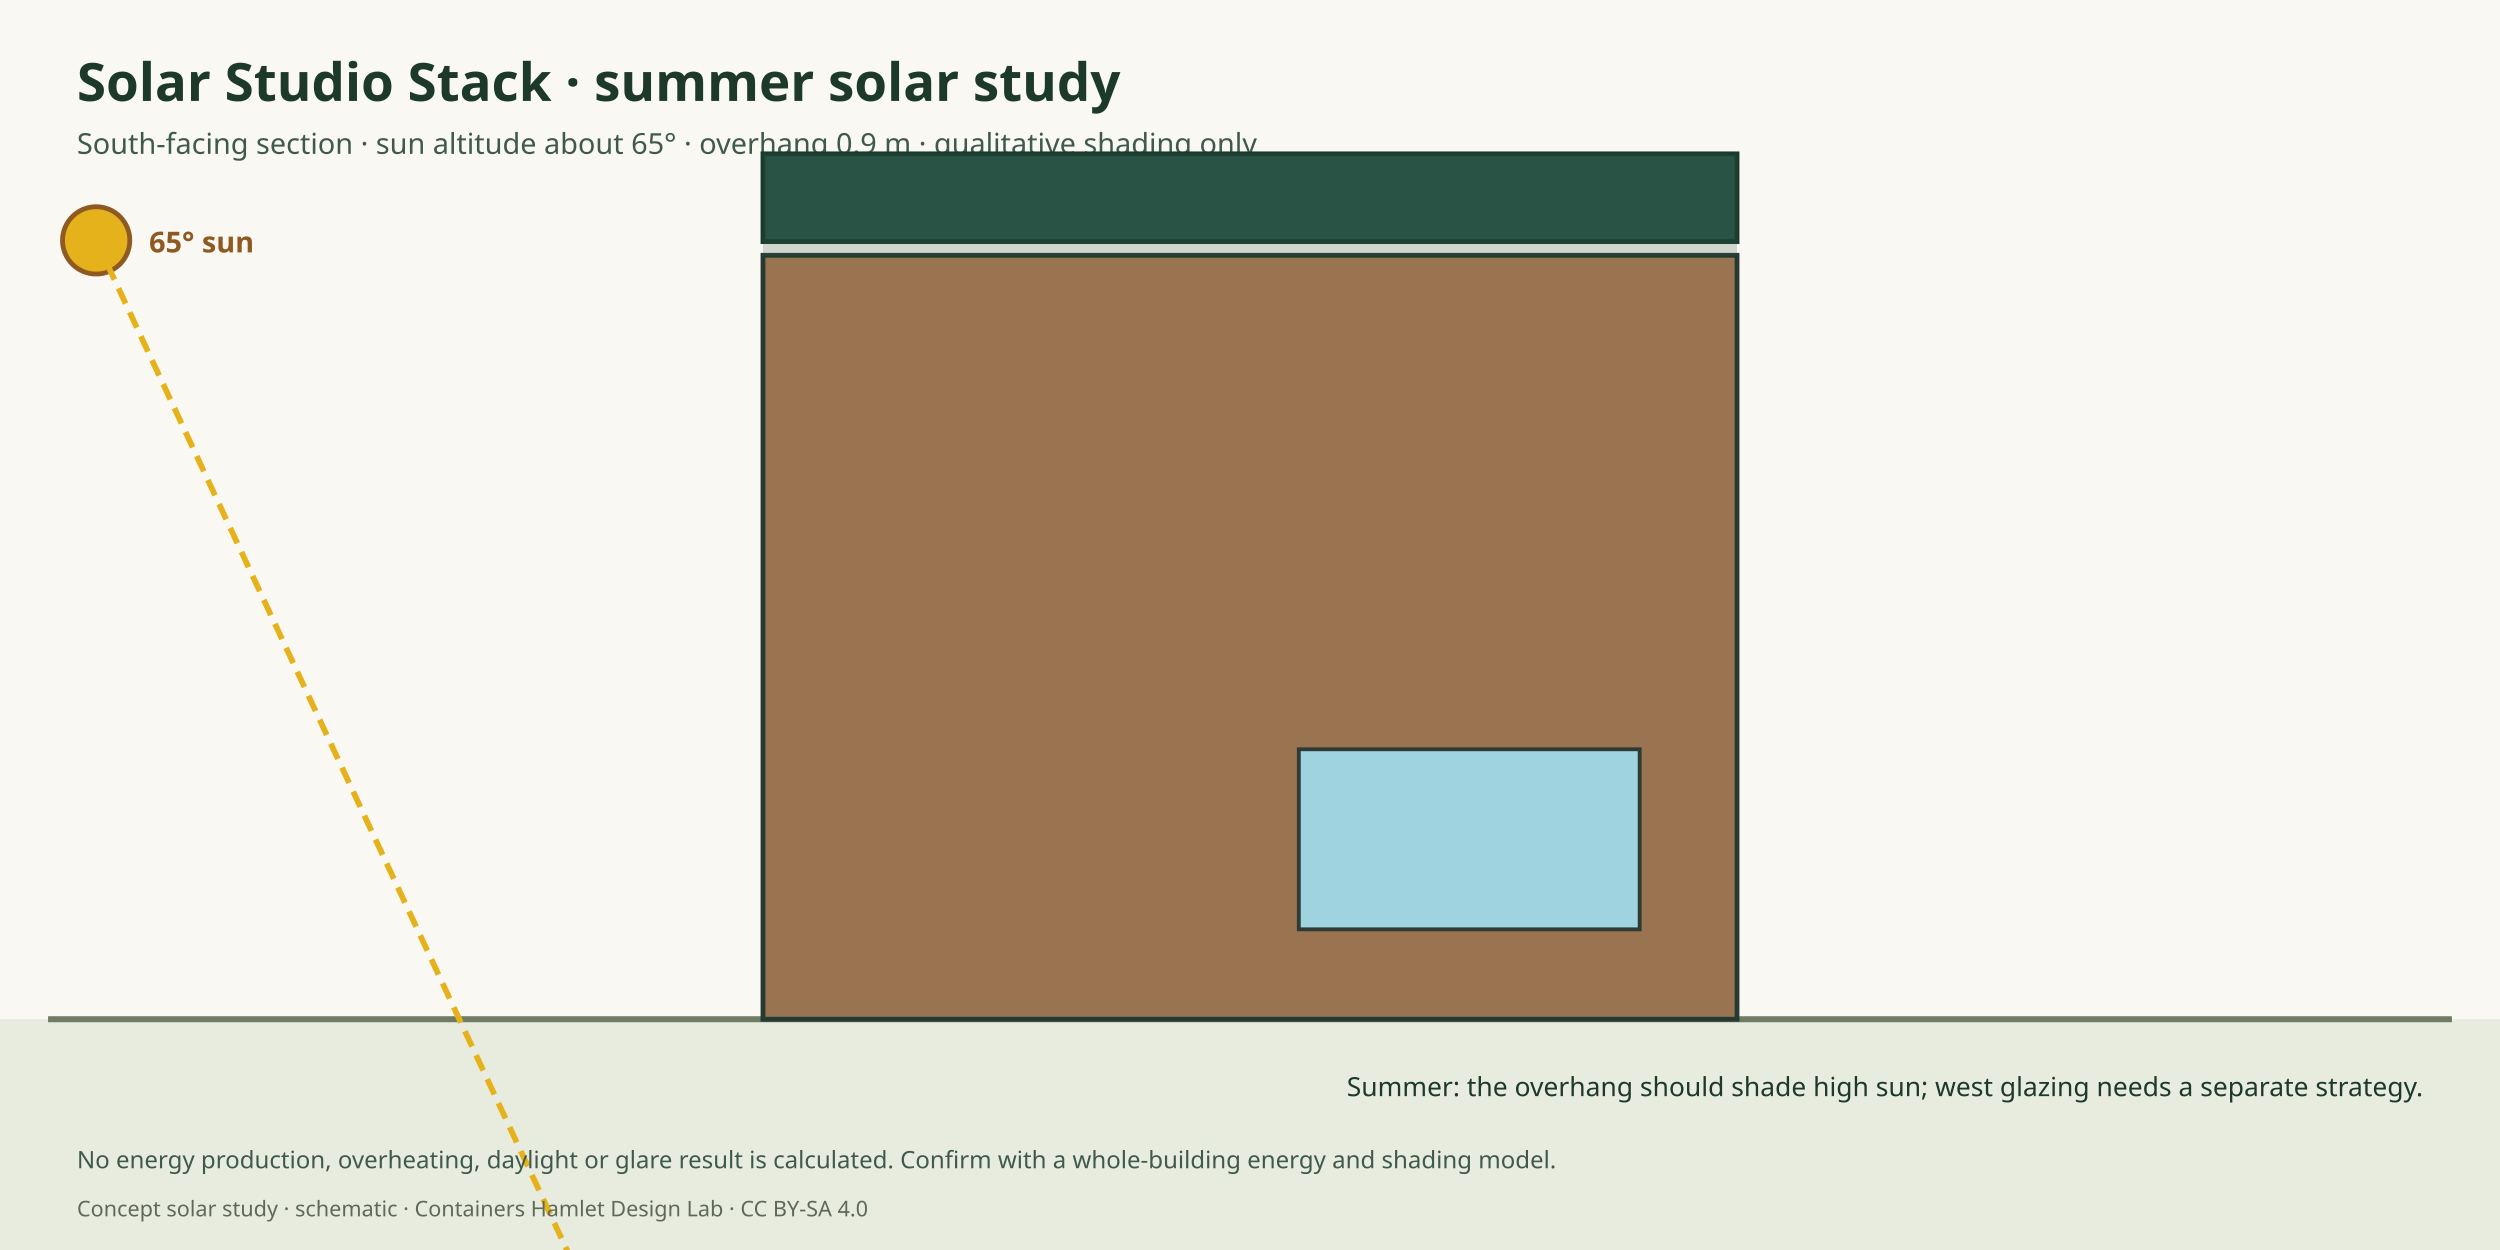
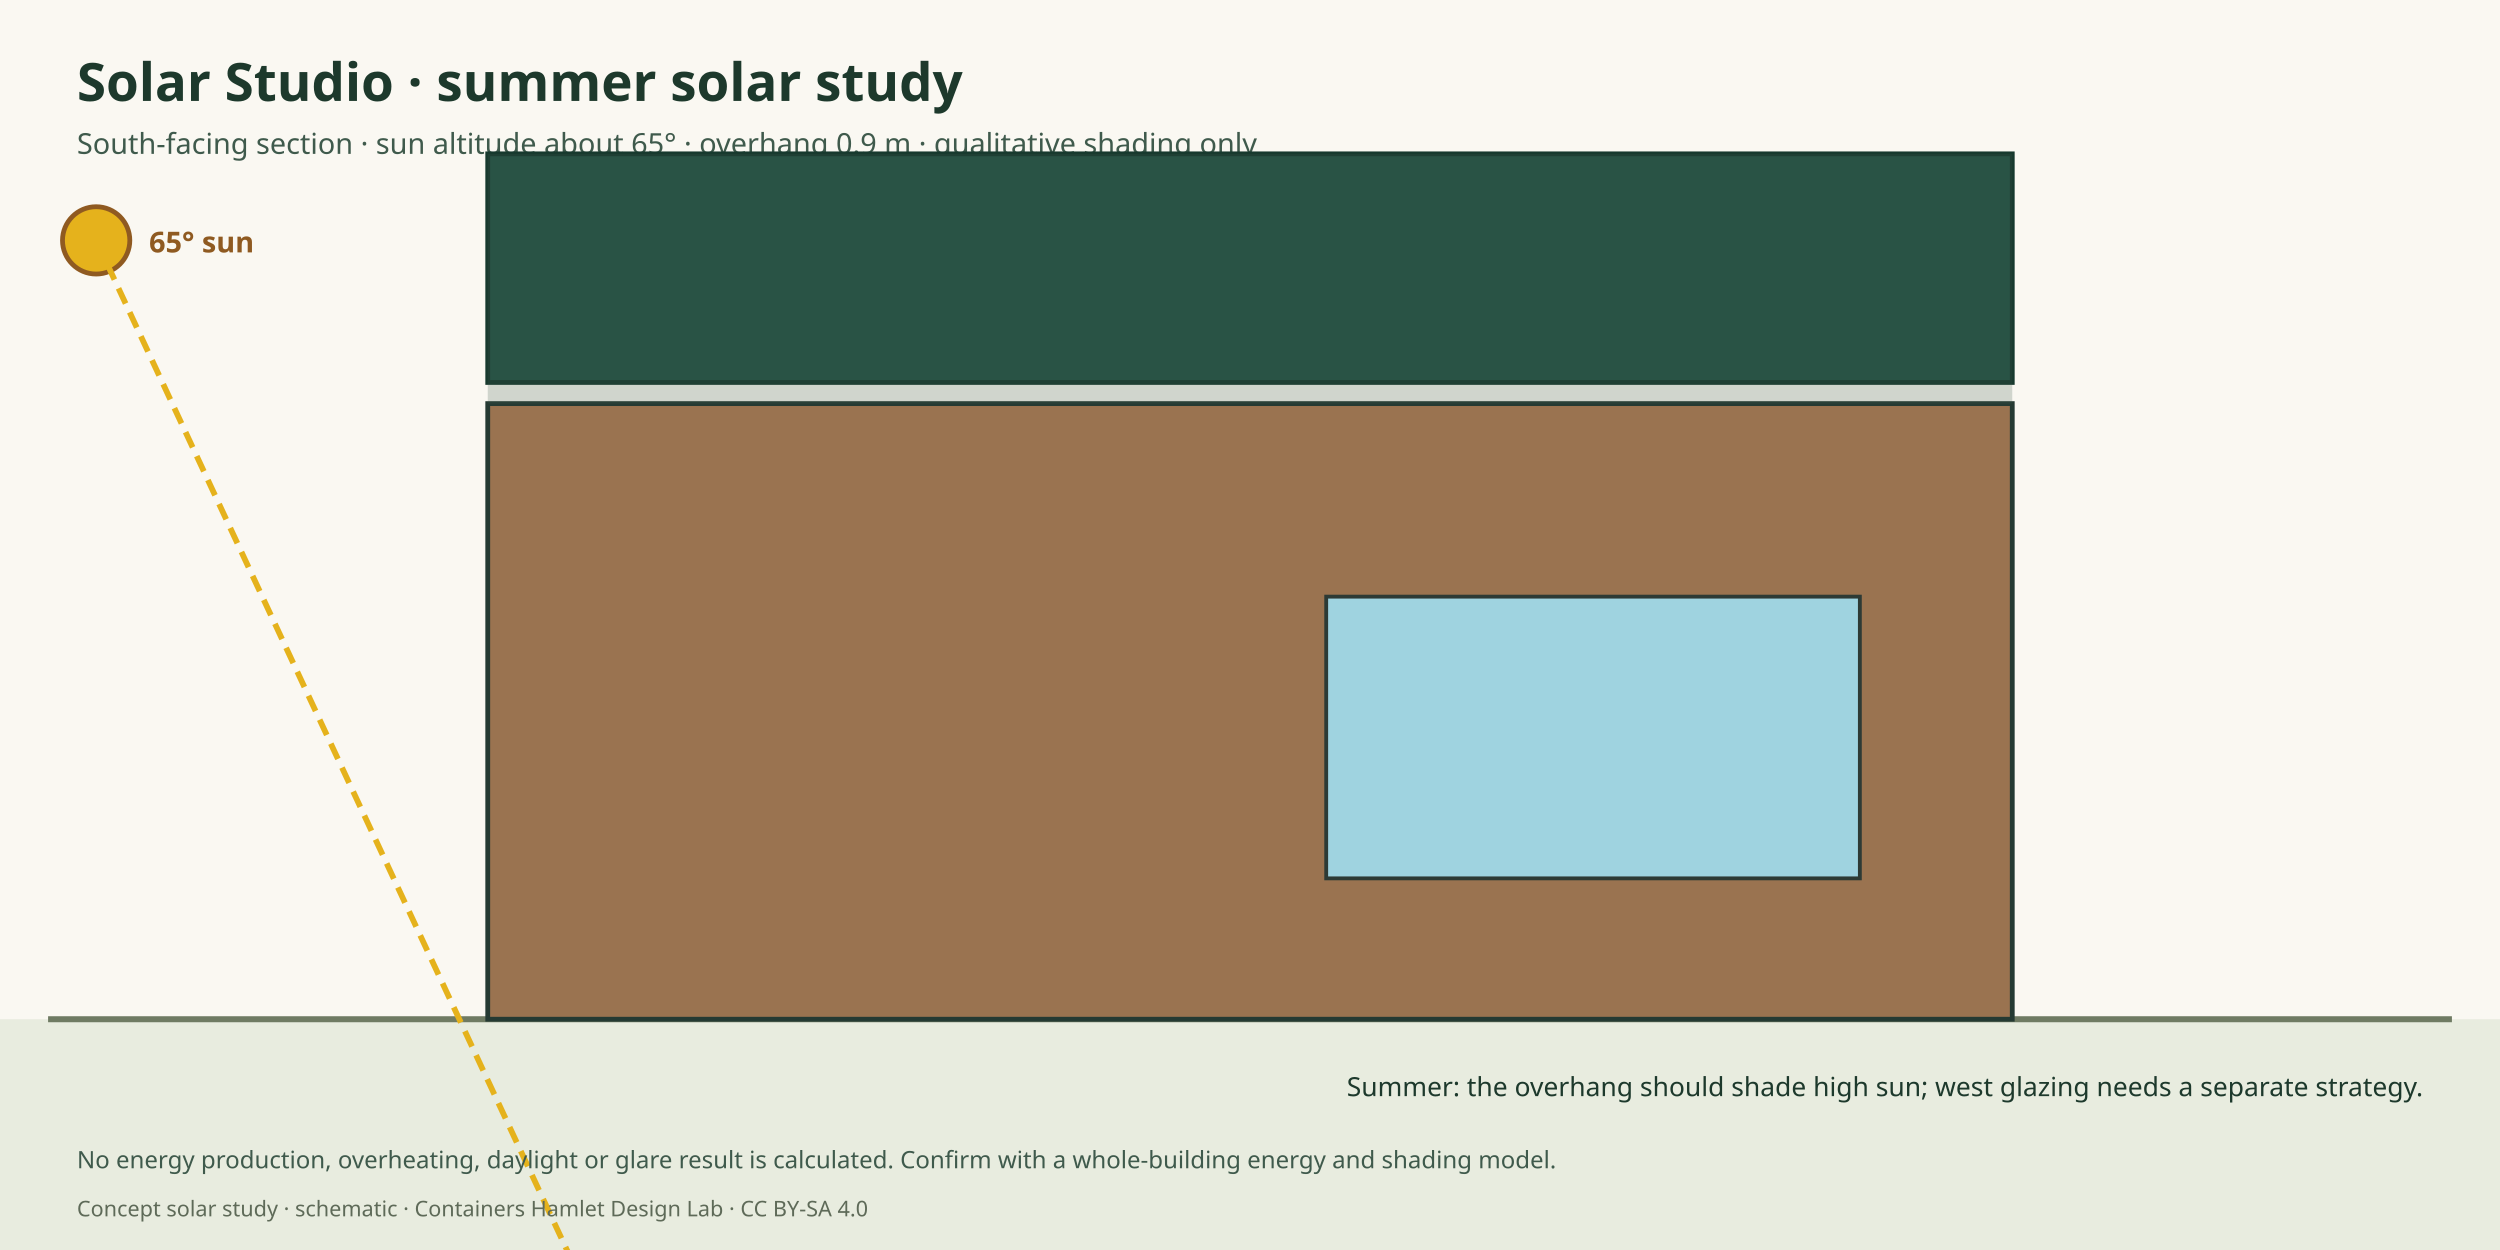
<svg xmlns="http://www.w3.org/2000/svg" viewBox="0 0 1040 520" role="img" aria-labelledby="concept-hamlet-solar-studio-stack-solar-summer-t concept-hamlet-solar-studio-stack-solar-summer-d">
  <rect width="1040" height="520" fill="#faf8f2" />
-   <text x="32" y="42" font-family="system-ui, sans-serif" font-size="22" font-weight="800" fill="#1d392c">Solar Studio Stack · summer solar study</text>
+   <text x="32" y="42" font-family="system-ui, sans-serif" font-size="22" font-weight="800" fill="#1d392c">Solar Studio · summer solar study</text>
  <text x="32" y="64" font-family="system-ui, sans-serif" font-size="12" fill="#3f5a4c">South-facing section · sun altitude about 65° · overhang 0.9 m · qualitative shading only</text>
  <rect x="0" y="424" width="1040" height="96" fill="#e8ecdf" />
  <line x1="20" y1="424" x2="1020" y2="424" stroke="#6f7b63" stroke-width="2.5" />
-   <rect x="317.4" y="106.2" width="405.2" height="317.8" fill="#9a7350" stroke="#253a33" stroke-width="2" />
-   <rect x="540.3" y="311.7" width="141.8" height="74.9" fill="#9fd3e0" stroke="#2d3a35" stroke-width="1.6" />
-   <path d="M317.4 100.5L722.6 100.5L722.6 64L317.4 64Z" fill="#245244" stroke="#17392e" stroke-width="2" />
+   <rect x="202.9" y="167.9" width="634.2" height="256.1" fill="#9a7350" stroke="#253a33" stroke-width="2" />
+   <rect x="551.7" y="248.2" width="222" height="117.2" fill="#9fd3e0" stroke="#2d3a35" stroke-width="1.6" />
+   <path d="M202.9 159.1L837.1 159.1L837.1 64L202.9 64Z" fill="#245244" stroke="#17392e" stroke-width="2" />
  <circle cx="40" cy="100" r="14" fill="#e5b21c" stroke="#8f5a21" stroke-width="2" />
  <text x="62" y="105" font-family="system-ui, sans-serif" font-size="12" font-weight="800" fill="#8f5a21">65° sun</text>
  <line x1="40" y1="100" x2="302" y2="661.9" stroke="#e5b21c" stroke-width="2.4" stroke-dasharray="7 4" />
-   <rect x="317.4" y="64" width="405.2" height="42.2" fill="#3f5a4c" fill-opacity="0.22" />
+   <rect x="202.9" y="64" width="634.2" height="103.9" fill="#3f5a4c" fill-opacity="0.22" />
  <text x="1008" y="456" text-anchor="end" font-family="system-ui, sans-serif" font-size="11" fill="#1d392c">Summer: the overhang should shade high sun; west glazing needs a separate strategy.</text>
  <text x="32" y="486" font-family="system-ui, sans-serif" font-size="10" fill="#3f5a4c">No energy production, overheating, daylight or glare result is calculated. Confirm with a whole-building energy and shading model.</text>
  <text x="32" y="506" font-family="system-ui, sans-serif" font-size="9" fill="#5e6a58">Concept solar study · schematic · Containers Hamlet Design Lab · CC BY-SA 4.0</text>
</svg>
